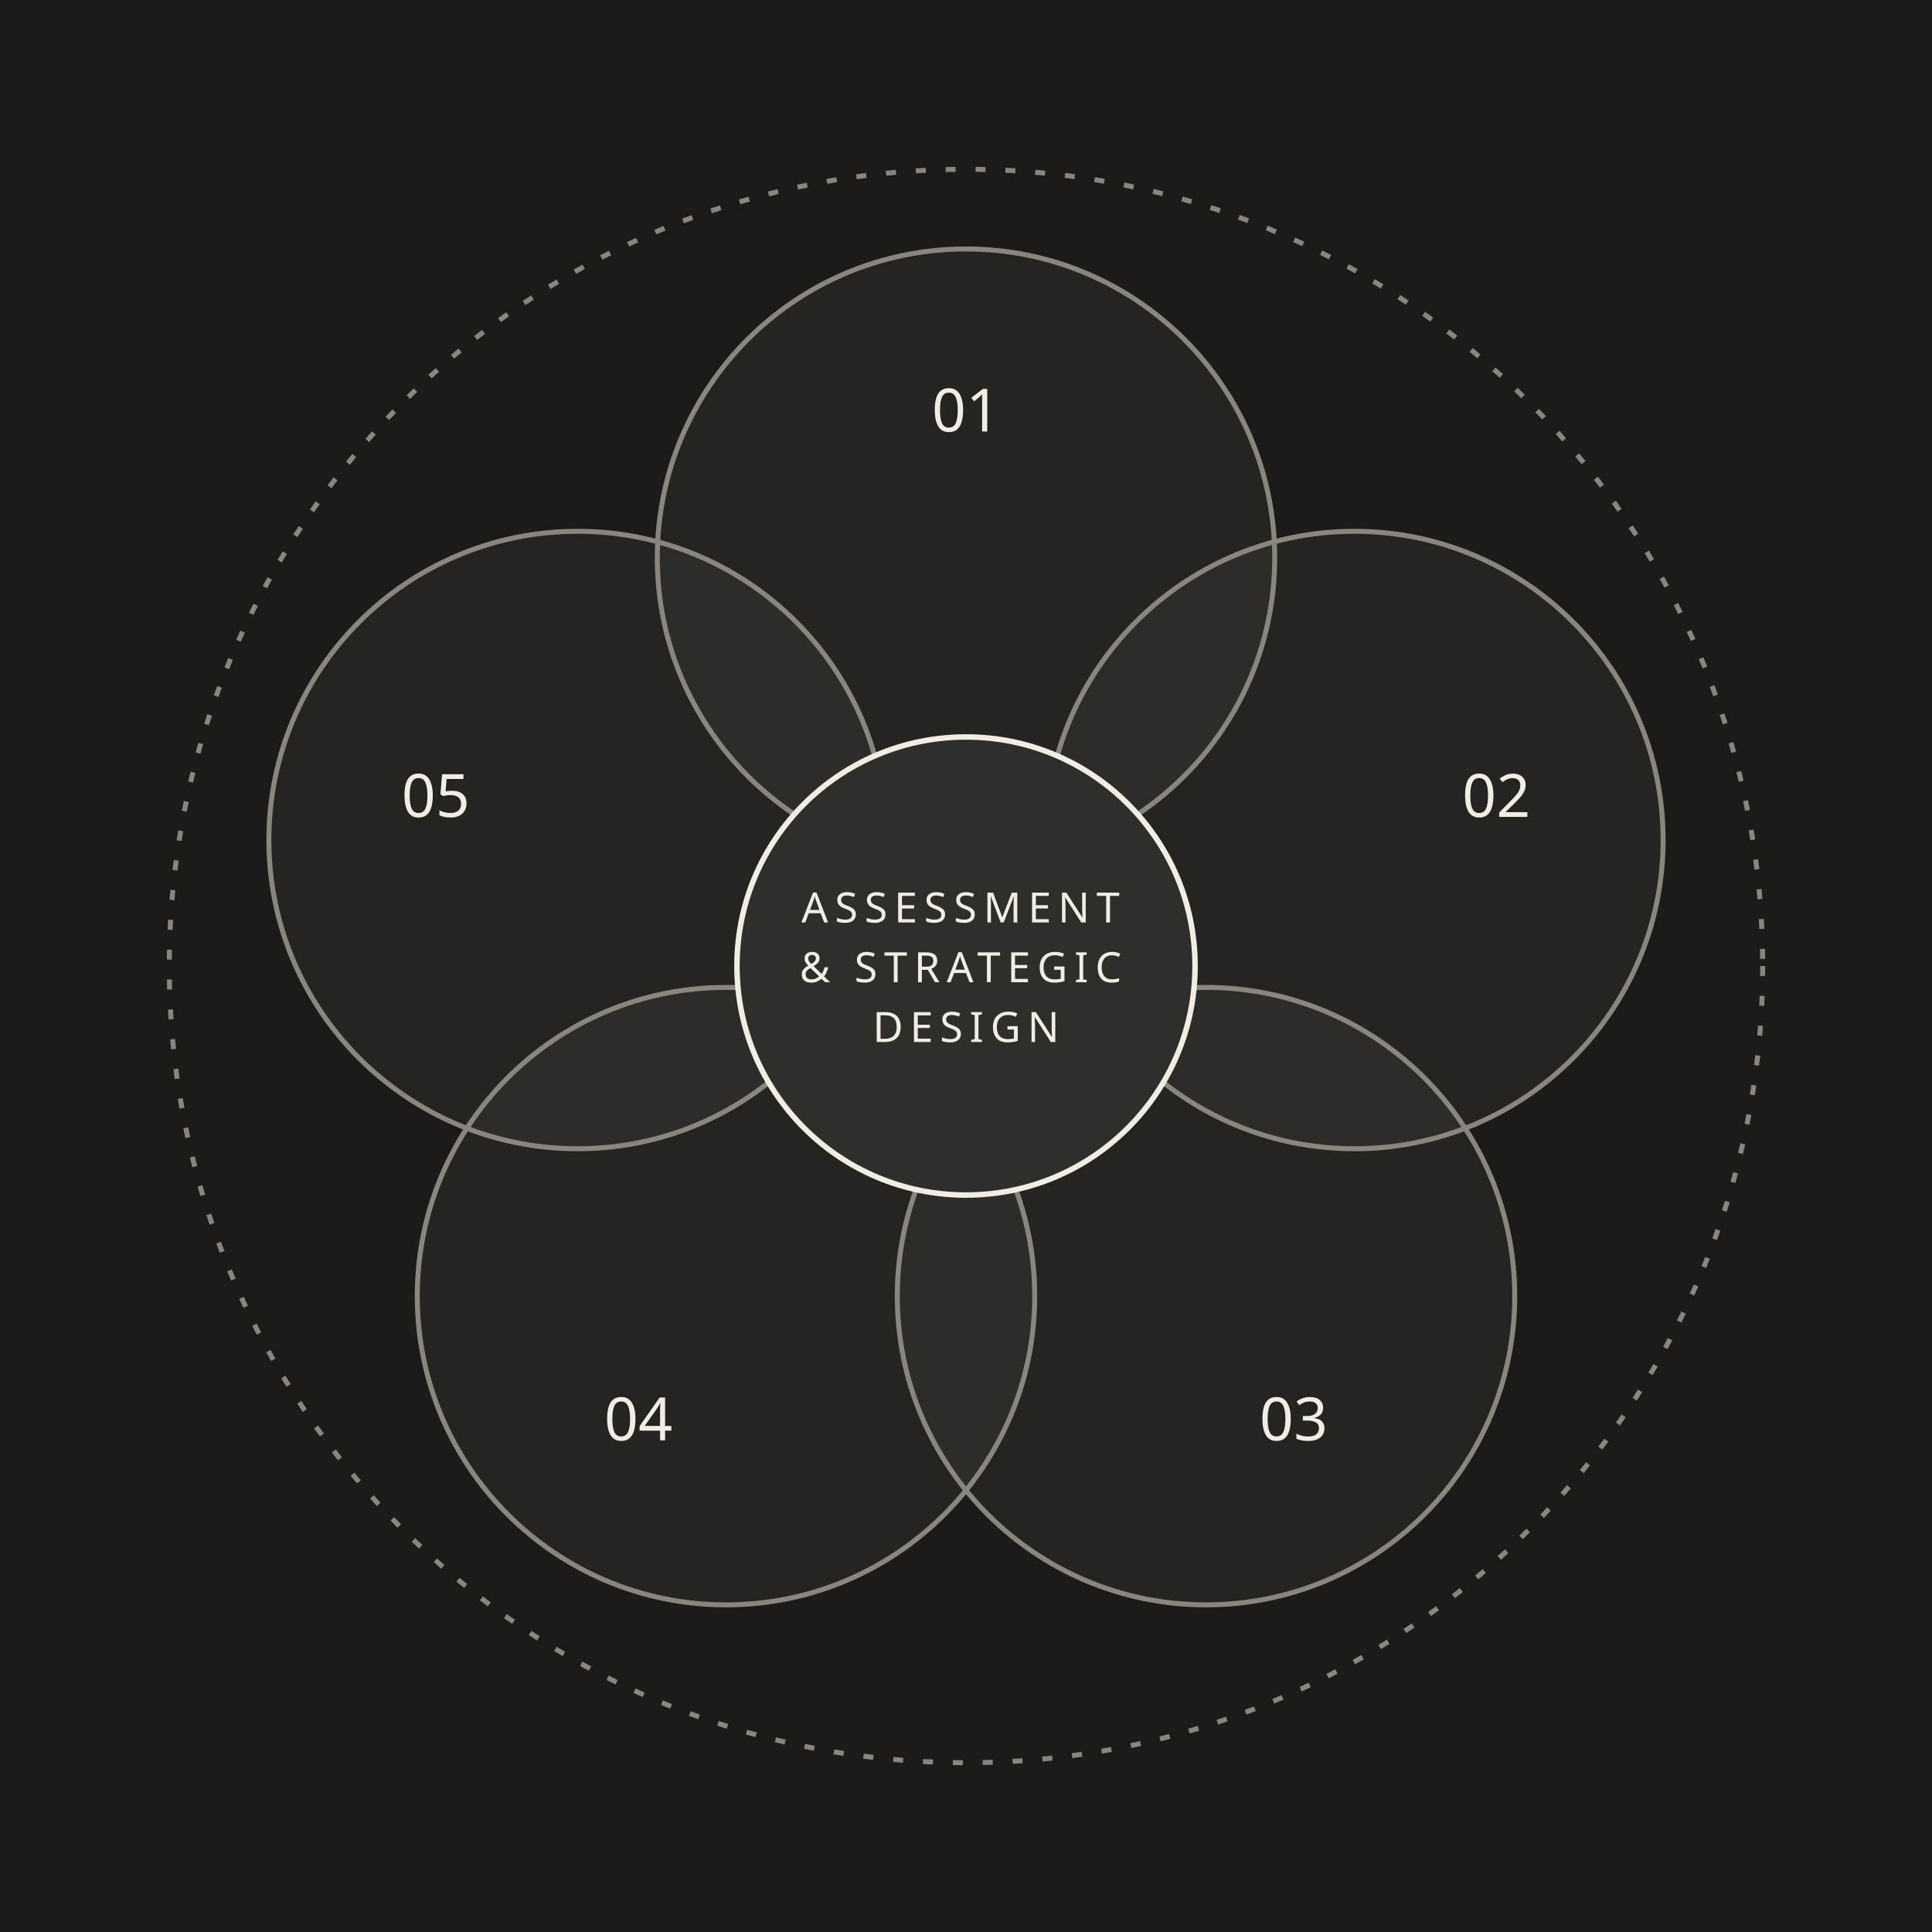
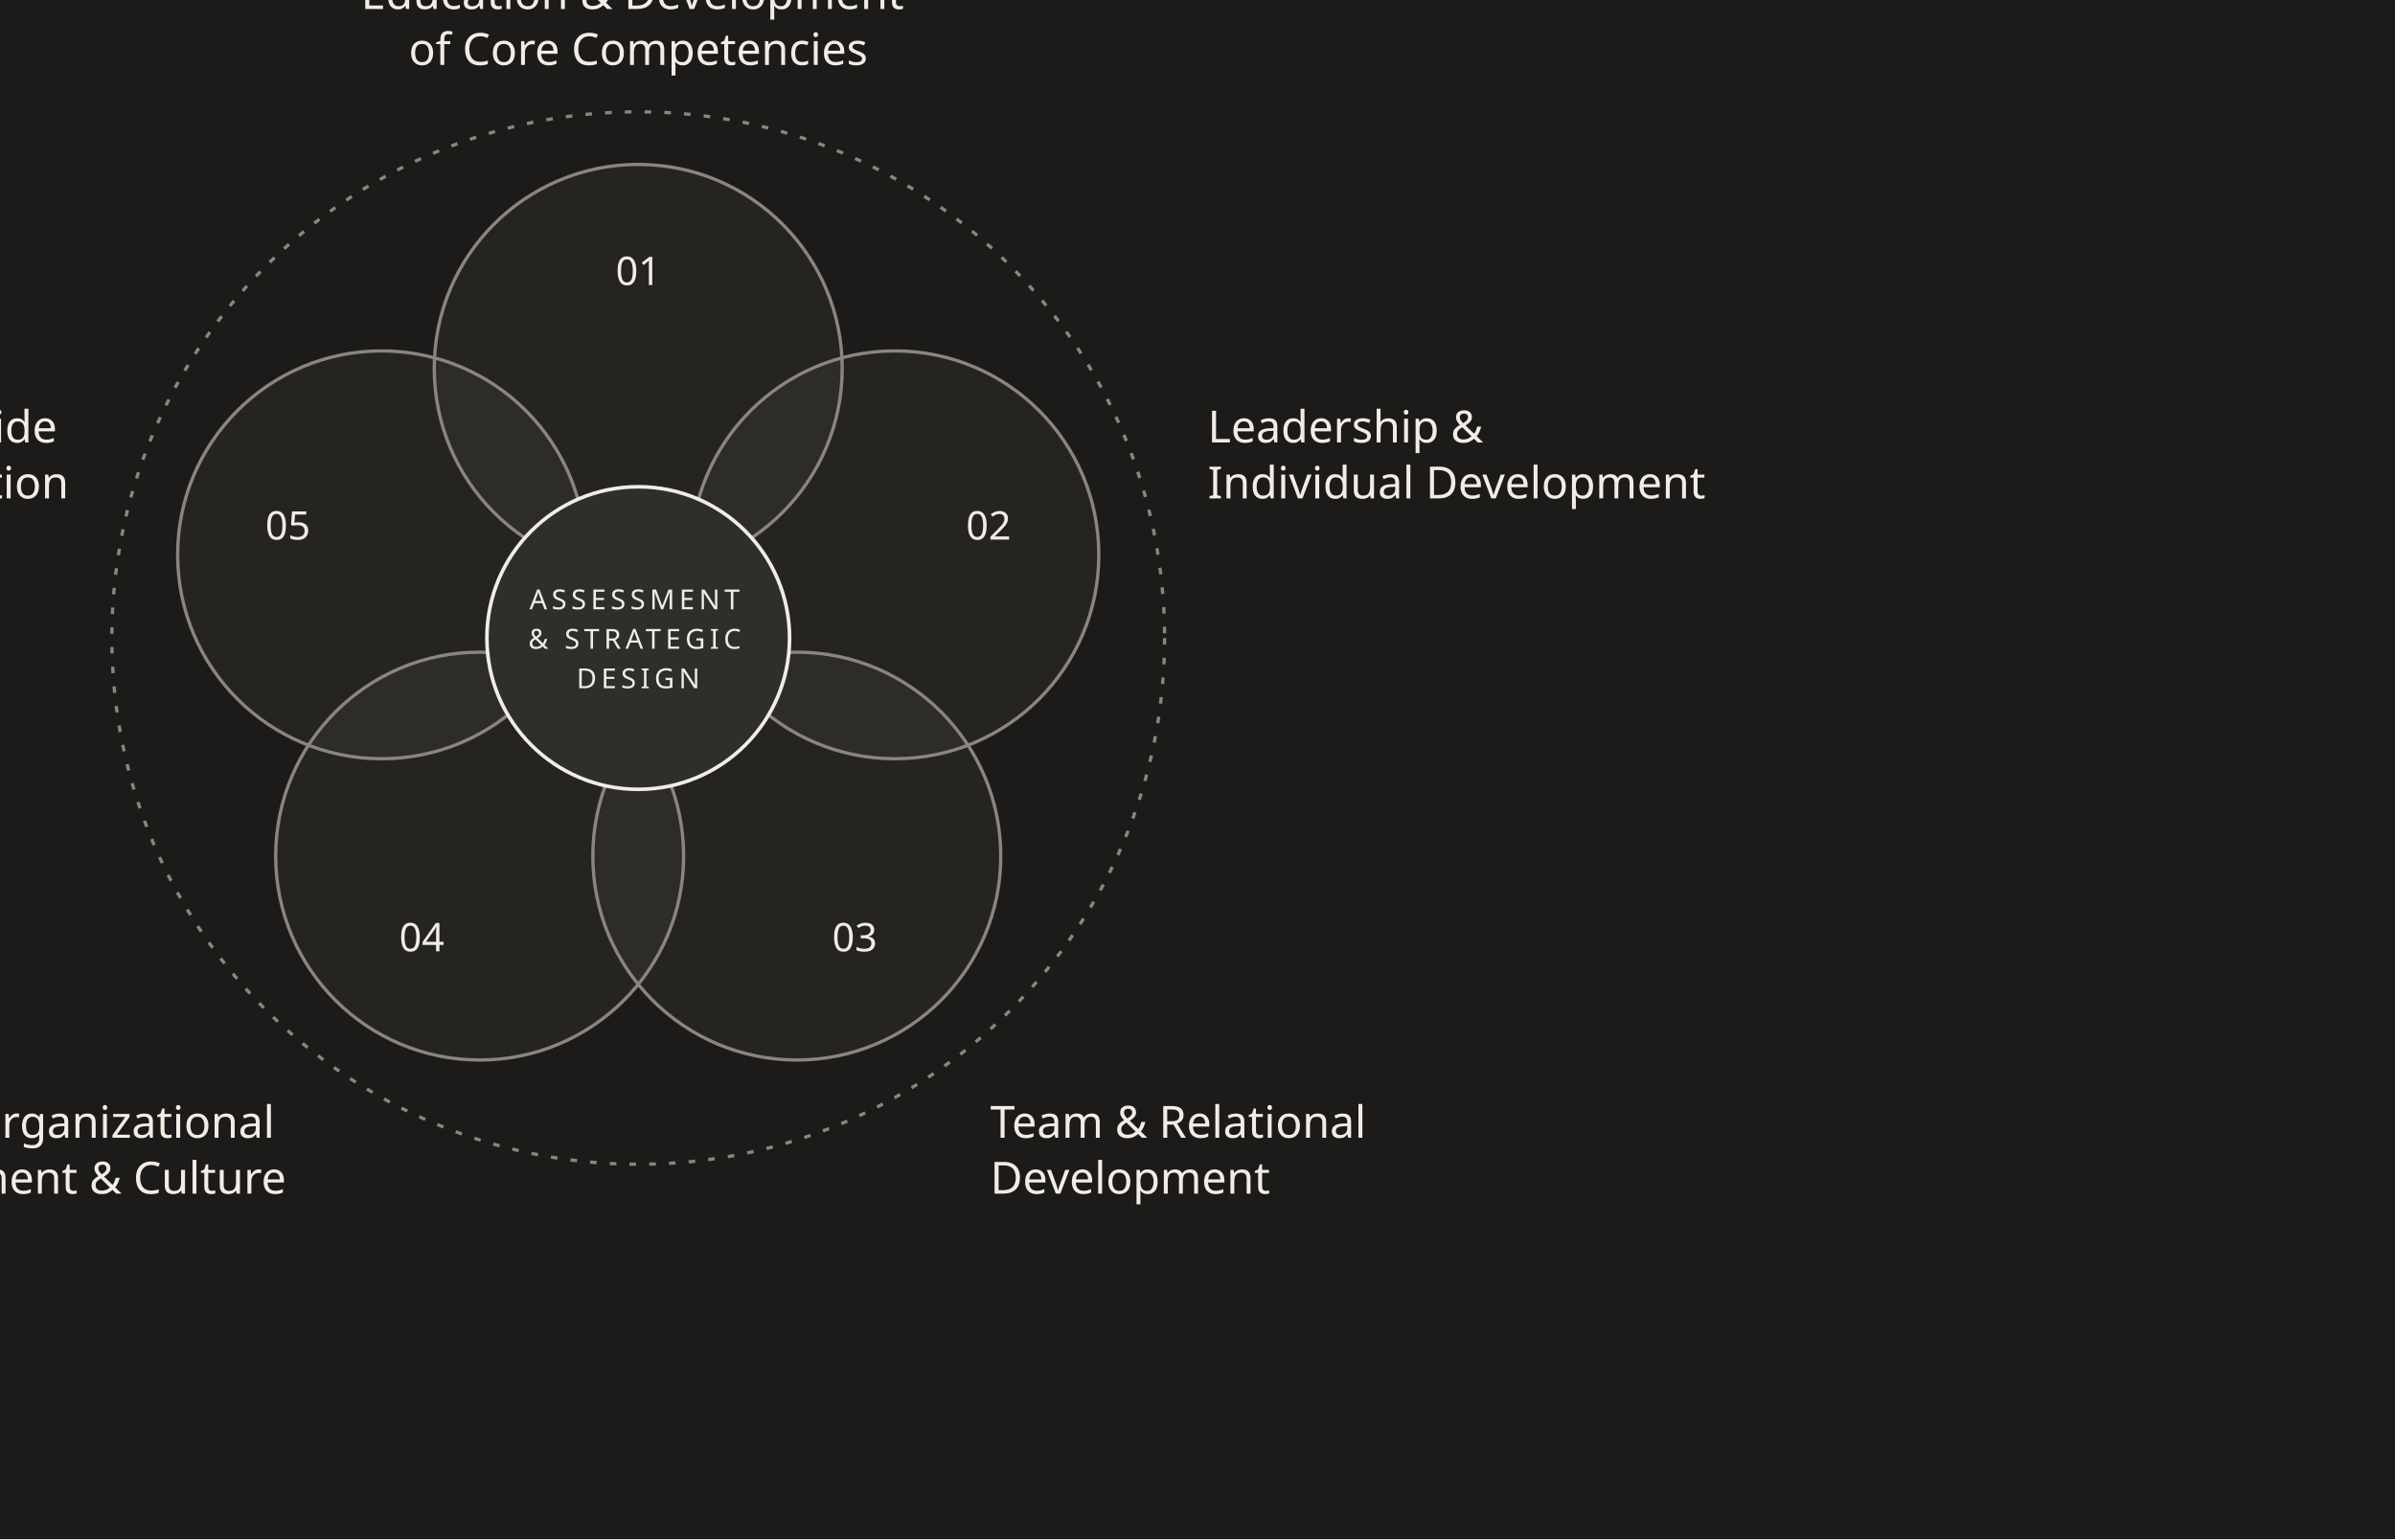
- <svg xmlns="http://www.w3.org/2000/svg" id="diagram-e-institutional-applications" viewBox="-24 -24 388 388" width="388" height="388">
-   <rect x="-24" y="-24" width="388" height="388" fill="rgb(28, 27, 25)" />
+ <svg xmlns="http://www.w3.org/2000/svg" id="diagram-e-institutional-applications" viewBox="-24 -24 728 468" width="728" height="468">
+   <rect x="-24" y="-24" width="728" height="468" fill="rgb(28, 27, 25)" />
  <circle cx="170" cy="170" r="160" fill="none" stroke="rgb(138, 134, 127)" stroke-width="1px" stroke-dasharray="2px, 4px" stroke-linecap="butt" stroke-linejoin="miter" opacity="1" />
  <circle cx="170" cy="88" r="62" fill="rgba(241, 237, 229, 0.043)" stroke="none" stroke-width="1px" stroke-linecap="butt" stroke-linejoin="miter" opacity="1" />
  <circle cx="248" cy="144.7" r="62" fill="rgba(241, 237, 229, 0.043)" stroke="none" stroke-width="1px" stroke-linecap="butt" stroke-linejoin="miter" opacity="1" />
  <circle cx="218.2" cy="236.3" r="62" fill="rgba(241, 237, 229, 0.043)" stroke="none" stroke-width="1px" stroke-linecap="butt" stroke-linejoin="miter" opacity="1" />
  <circle cx="121.8" cy="236.3" r="62" fill="rgba(241, 237, 229, 0.043)" stroke="none" stroke-width="1px" stroke-linecap="butt" stroke-linejoin="miter" opacity="1" />
  <circle cx="92" cy="144.7" r="62" fill="rgba(241, 237, 229, 0.043)" stroke="none" stroke-width="1px" stroke-linecap="butt" stroke-linejoin="miter" opacity="1" />
  <circle cx="170" cy="88" r="62" fill="none" stroke="rgb(138, 134, 127)" stroke-width="1px" stroke-linecap="butt" stroke-linejoin="miter" opacity="1" />
  <circle cx="248" cy="144.7" r="62" fill="none" stroke="rgb(138, 134, 127)" stroke-width="1px" stroke-linecap="butt" stroke-linejoin="miter" opacity="1" />
  <circle cx="218.2" cy="236.3" r="62" fill="none" stroke="rgb(138, 134, 127)" stroke-width="1px" stroke-linecap="butt" stroke-linejoin="miter" opacity="1" />
  <circle cx="121.8" cy="236.3" r="62" fill="none" stroke="rgb(138, 134, 127)" stroke-width="1px" stroke-linecap="butt" stroke-linejoin="miter" opacity="1" />
  <circle cx="92" cy="144.7" r="62" fill="none" stroke="rgb(138, 134, 127)" stroke-width="1px" stroke-linecap="butt" stroke-linejoin="miter" opacity="1" />
  <text x="170" y="58" text-anchor="middle" dominant-baseline="central" fill="rgb(241, 237, 229)" stroke="none" stroke-width="1px" stroke-linecap="butt" stroke-linejoin="miter" font-family="Manrope, sans-serif" font-size="12px" font-weight="300" opacity="1">01</text>
+   <text text-anchor="middle" dominant-baseline="central" fill="rgb(241, 237, 229)" stroke="none" stroke-width="1px" stroke-linecap="butt" stroke-linejoin="miter" font-family="Manrope, sans-serif" font-size="13.5px" font-weight="400" opacity="1">
+     <tspan x="170" y="-26.5">Education &amp; Development</tspan>
+     <tspan x="170" y="-9.5">of Core Competencies</tspan>
+   </text>
  <text x="276.5" y="135.4" text-anchor="middle" dominant-baseline="central" fill="rgb(241, 237, 229)" stroke="none" stroke-width="1px" stroke-linecap="butt" stroke-linejoin="miter" font-family="Manrope, sans-serif" font-size="12px" font-weight="300" opacity="1">02</text>
+   <text text-anchor="start" dominant-baseline="central" fill="rgb(241, 237, 229)" stroke="none" stroke-width="1px" stroke-linecap="butt" stroke-linejoin="miter" font-family="Manrope, sans-serif" font-size="13.5px" font-weight="400" opacity="1">
+     <tspan x="343.1" y="105.3">Leadership &amp;</tspan>
+     <tspan x="343.1" y="122.3">Individual Development</tspan>
+   </text>
  <text x="235.8" y="260.6" text-anchor="middle" dominant-baseline="central" fill="rgb(241, 237, 229)" stroke="none" stroke-width="1px" stroke-linecap="butt" stroke-linejoin="miter" font-family="Manrope, sans-serif" font-size="12px" font-weight="300" opacity="1">03</text>
+   <text text-anchor="start" dominant-baseline="central" fill="rgb(241, 237, 229)" stroke="none" stroke-width="1px" stroke-linecap="butt" stroke-linejoin="miter" font-family="Manrope, sans-serif" font-size="13.5px" font-weight="400" opacity="1">
+     <tspan x="277" y="316.7">Team &amp; Relational</tspan>
+     <tspan x="277" y="333.7">Development</tspan>
+   </text>
  <text x="104.2" y="260.6" text-anchor="middle" dominant-baseline="central" fill="rgb(241, 237, 229)" stroke="none" stroke-width="1px" stroke-linecap="butt" stroke-linejoin="miter" font-family="Manrope, sans-serif" font-size="12px" font-weight="300" opacity="1">04</text>
+   <text text-anchor="end" dominant-baseline="central" fill="rgb(241, 237, 229)" stroke="none" stroke-width="1px" stroke-linecap="butt" stroke-linejoin="miter" font-family="Manrope, sans-serif" font-size="13.5px" font-weight="400" opacity="1">
+     <tspan x="63" y="316.7">Organizational</tspan>
+     <tspan x="63" y="333.7">Development &amp; Culture</tspan>
+   </text>
  <text x="63.5" y="135.4" text-anchor="middle" dominant-baseline="central" fill="rgb(241, 237, 229)" stroke="none" stroke-width="1px" stroke-linecap="butt" stroke-linejoin="miter" font-family="Manrope, sans-serif" font-size="12px" font-weight="300" opacity="1">05</text>
+   <text text-anchor="end" dominant-baseline="central" fill="rgb(241, 237, 229)" stroke="none" stroke-width="1px" stroke-linecap="butt" stroke-linejoin="miter" font-family="Manrope, sans-serif" font-size="13.5px" font-weight="400" opacity="1">
+     <tspan x="-3.1" y="105.3">System-Wide</tspan>
+     <tspan x="-3.1" y="122.3">Development &amp; Integration</tspan>
+   </text>
  <circle cx="170" cy="170" r="46" fill="rgb(28, 27, 25)" stroke="none" stroke-width="1px" stroke-linecap="butt" stroke-linejoin="miter" opacity="1" />
  <circle cx="170" cy="170" r="46" fill="rgba(241, 237, 229, 0.09)" stroke="rgb(241, 237, 229)" stroke-width="1.1px" stroke-linecap="butt" stroke-linejoin="miter" opacity="1" />
  <text text-anchor="middle" dominant-baseline="central" fill="rgb(241, 237, 229)" stroke="none" stroke-width="1px" stroke-linecap="butt" stroke-linejoin="miter" font-family="Manrope, sans-serif" font-size="8.4px" font-weight="500" letter-spacing="1.344px" opacity="1">
    <tspan x="170" y="158">ASSESSMENT</tspan>
    <tspan x="170" y="170">&amp; STRATEGIC</tspan>
    <tspan x="170" y="182">DESIGN</tspan>
  </text>
</svg>
